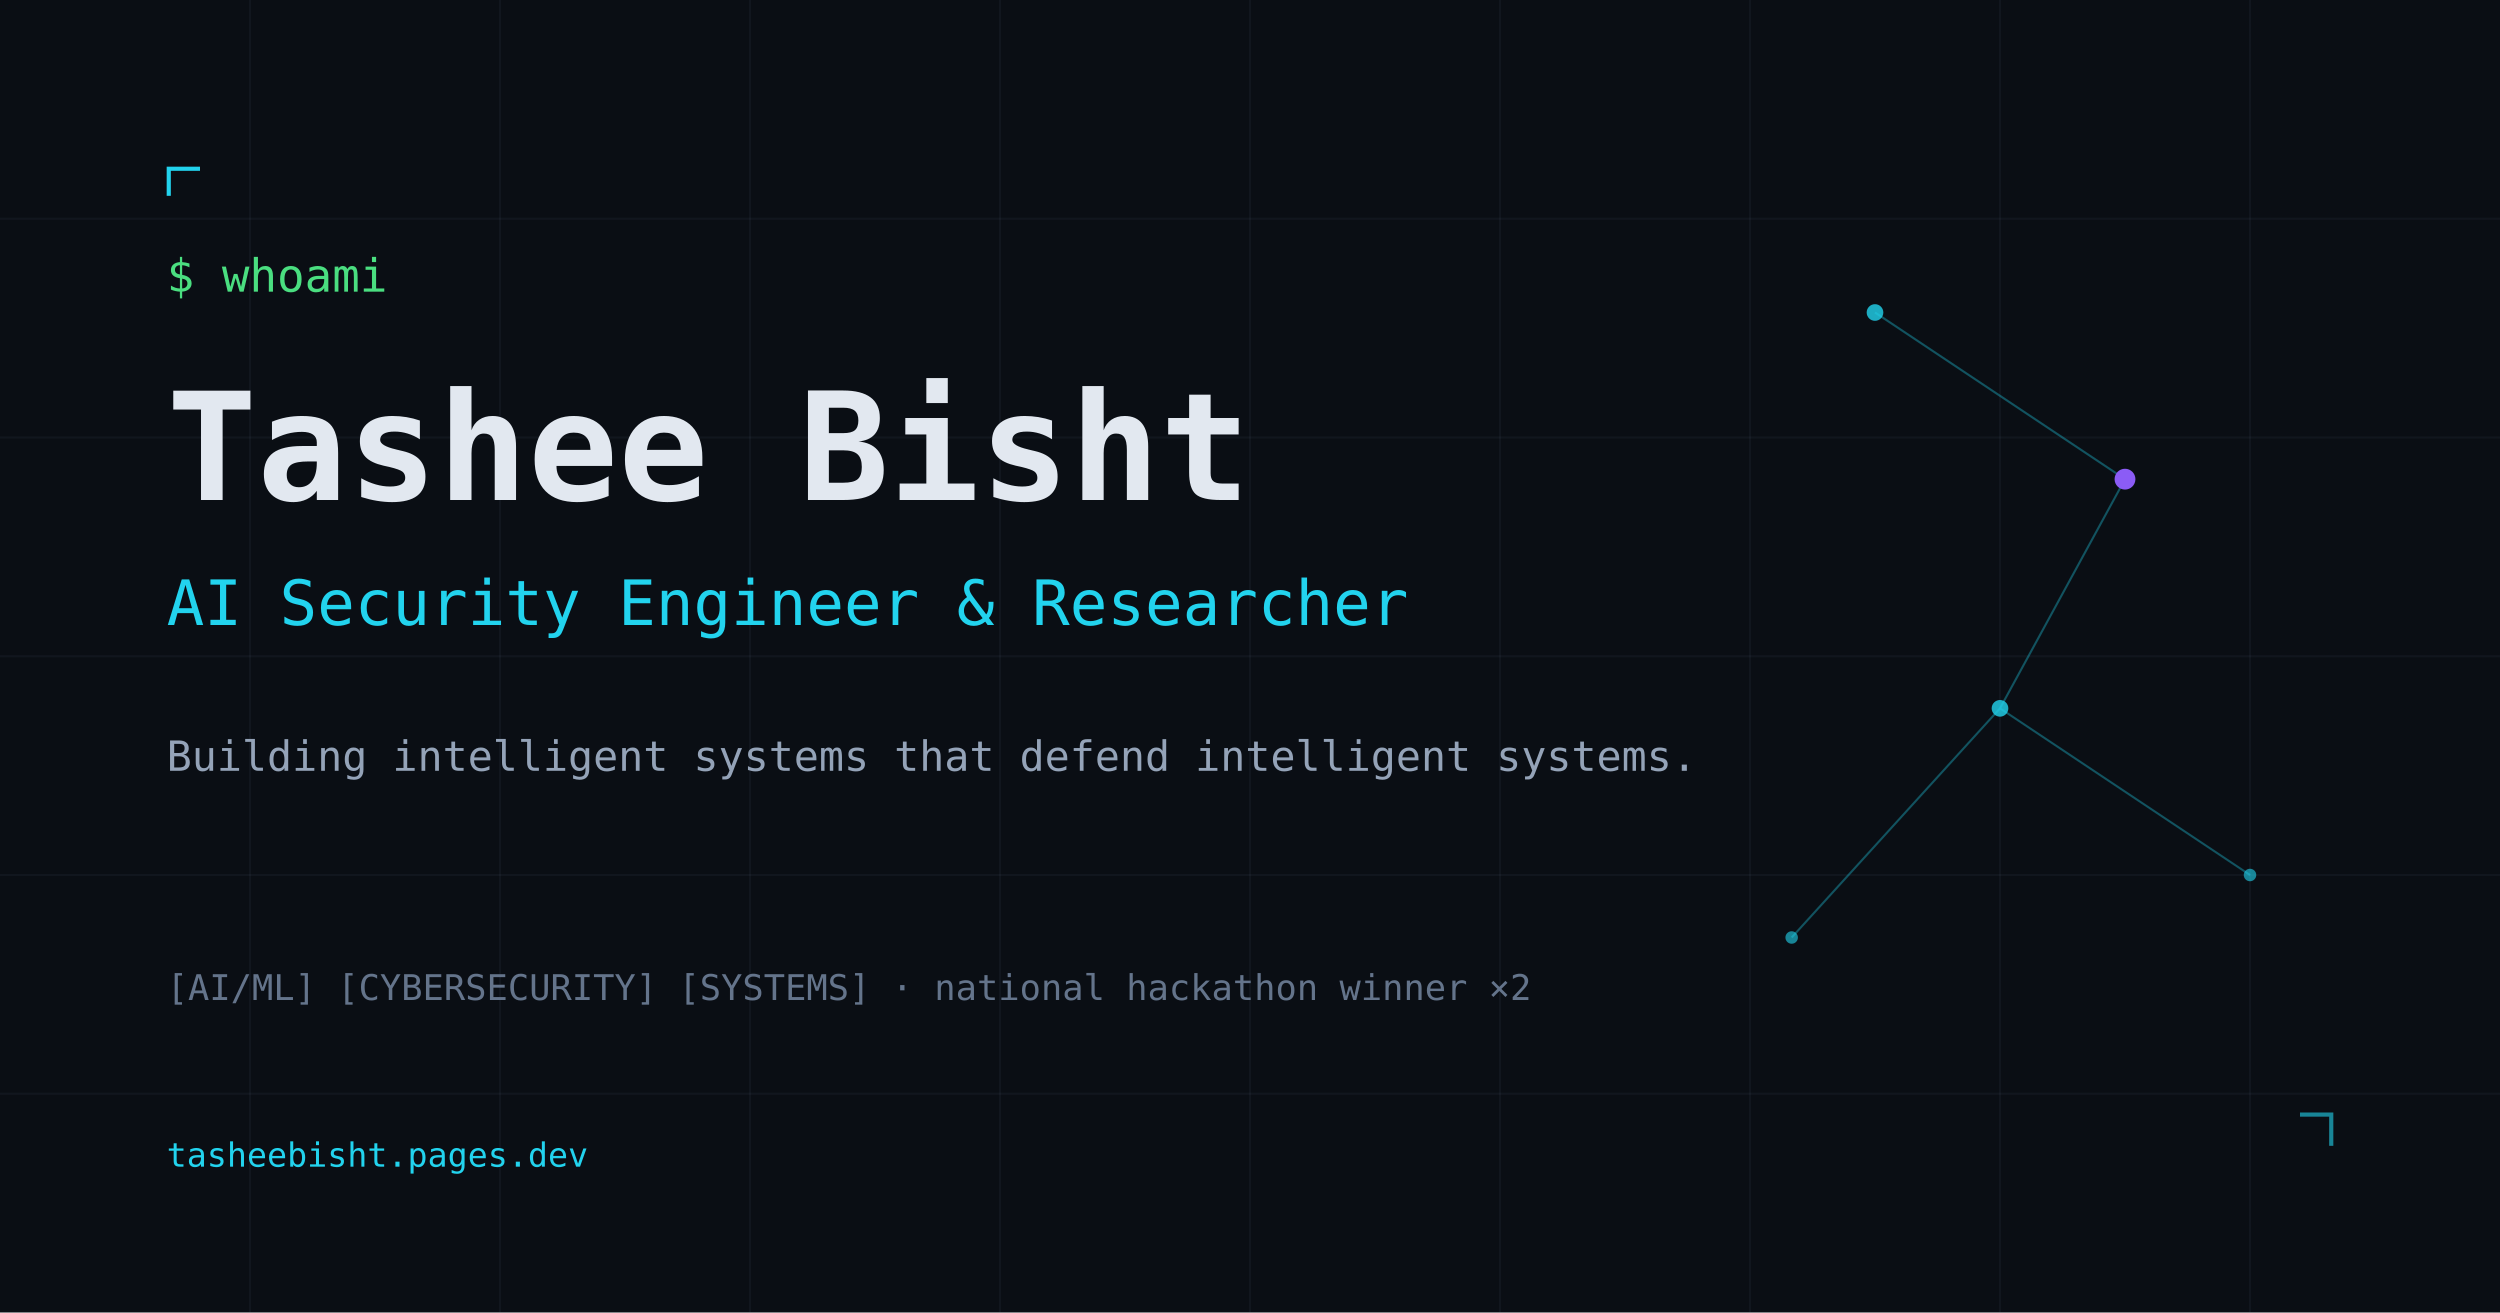
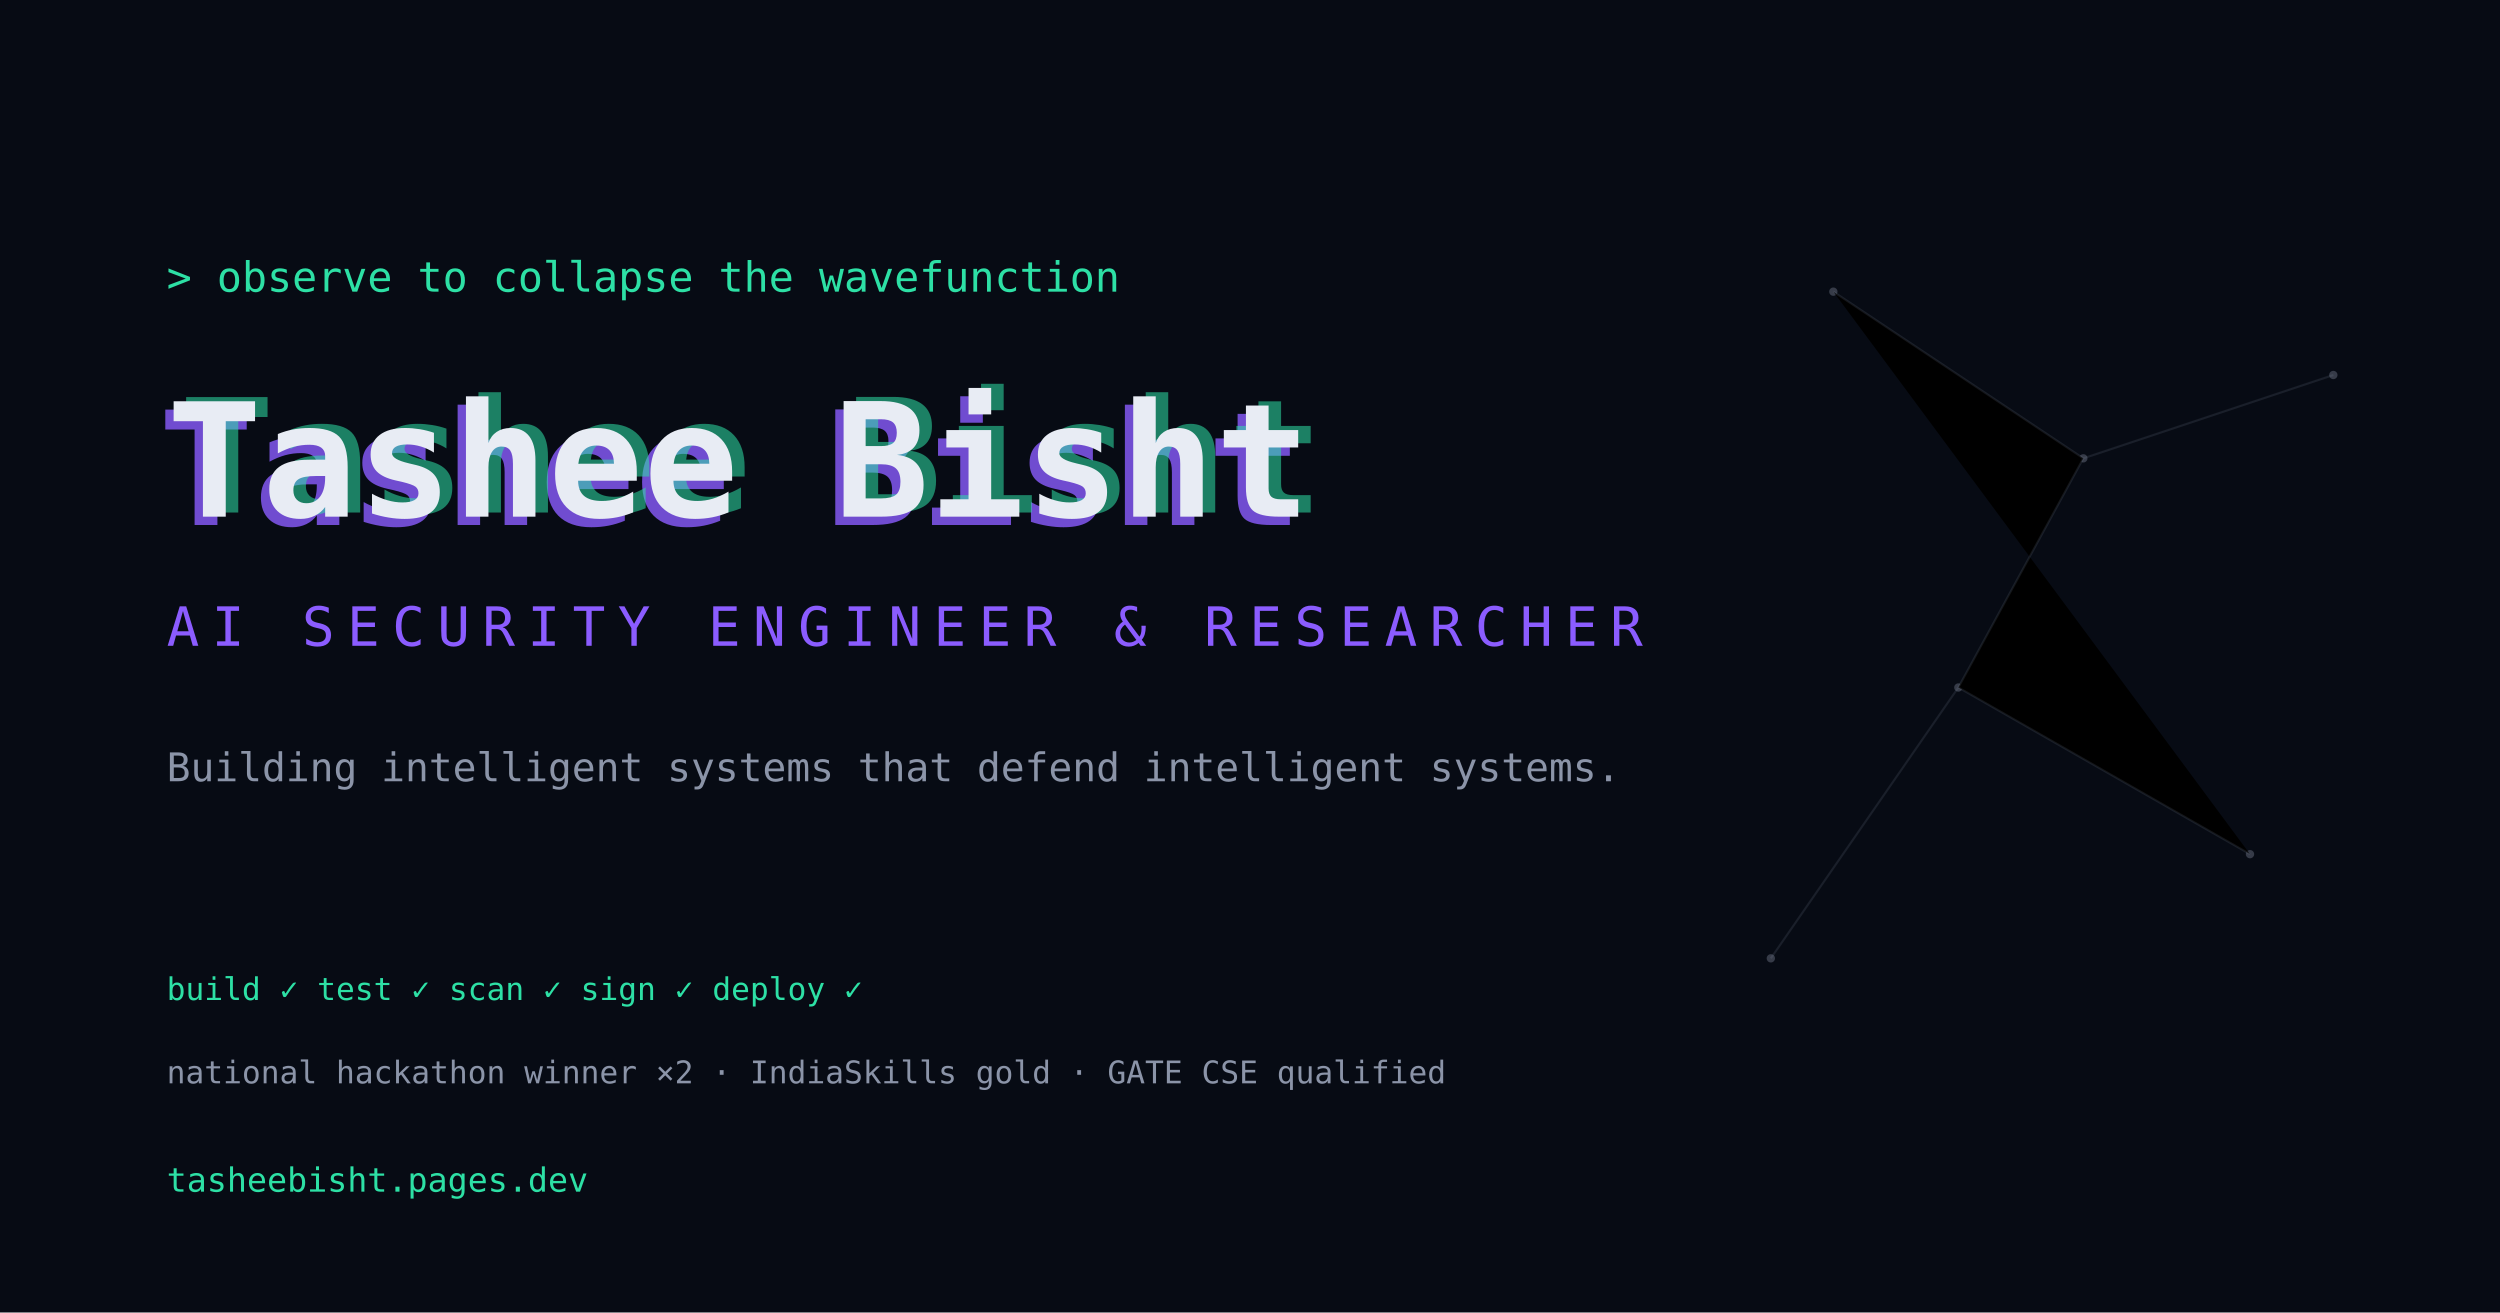
<svg xmlns="http://www.w3.org/2000/svg" width="1200" height="630" viewBox="0 0 1200 630">
-   <rect width="1200" height="630" fill="#0A0E14" />
-   <g stroke="#94A3B8" stroke-opacity="0.06">
-     <path d="M0 105h1200M0 210h1200M0 315h1200M0 420h1200M0 525h1200" />
-     <path d="M120 0v630M240 0v630M360 0v630M480 0v630M600 0v630M720 0v630M840 0v630M960 0v630M1080 0v630" />
+   <rect width="1200" height="630" fill="#070B14" />
+   <g fill="#8B94A8" opacity="0.35">
+     <circle cx="880" cy="140" r="2" />
+     <circle cx="1000" cy="220" r="2" />
+     <circle cx="940" cy="330" r="2" />
+     <circle cx="1080" cy="410" r="2" />
+     <circle cx="850" cy="460" r="2" />
+     <circle cx="1120" cy="180" r="2" />
  </g>
-   <g stroke="#22D3EE" stroke-opacity="0.35" fill="#22D3EE">
-     <circle cx="900" cy="150" r="4" stroke="none" opacity="0.8" />
-     <circle cx="1020" cy="230" r="3" stroke="none" opacity="0.6" />
-     <circle cx="960" cy="340" r="4" stroke="none" opacity="0.8" />
-     <circle cx="1080" cy="420" r="3" stroke="none" opacity="0.6" />
-     <circle cx="860" cy="450" r="3" stroke="none" opacity="0.6" />
-     <path d="M900 150L1020 230L960 340L1080 420M960 340L860 450" fill="none" />
+   <g stroke="#8B94A8" stroke-opacity="0.15">
+     <path d="M880 140L1000 220L940 330L1080 410M940 330L850 460M1000 220L1120 180" />
  </g>
-   <circle cx="1020" cy="230" r="5" fill="#8B5CF6" />
-   <path d="M80 80h16v2H82v12h-2z" fill="#22D3EE" />
-   <text x="80" y="140" font-family="monospace" font-size="22" fill="#4ADE80">$ whoami</text>
-   <text x="80" y="240" font-family="monospace" font-size="72" font-weight="bold" fill="#E2E8F0">Tashee Bisht</text>
-   <text x="80" y="300" font-family="monospace" font-size="30" fill="#22D3EE">AI Security Engineer &amp; Researcher</text>
-   <text x="80" y="370" font-family="monospace" font-size="20" fill="#94A3B8">Building intelligent systems that defend intelligent systems.</text>
-   <text x="80" y="480" font-family="monospace" font-size="17" fill="#64748B">[AI/ML]  [CYBERSECURITY]  [SYSTEMS]  ·  national hackathon winner ×2</text>
-   <text x="80" y="560" font-family="monospace" font-size="16" fill="#22D3EE">tasheebisht.pages.dev</text>
-   <path d="M1104 534h16v16h-2v-14h-14z" fill="#22D3EE" opacity="0.6" />
+   <text x="76" y="252" font-family="monospace" font-size="76" font-weight="bold" fill="#8B5CFF" opacity="0.8">Tashee Bisht</text>
+   <text x="86" y="246" font-family="monospace" font-size="76" font-weight="bold" fill="#2DE0A5" opacity="0.55">Tashee Bisht</text>
+   <text x="80" y="248" font-family="monospace" font-size="76" font-weight="bold" fill="#E8ECF4">Tashee Bisht</text>
+   <text x="80" y="310" font-family="monospace" font-size="26" letter-spacing="6" fill="#8B5CFF">AI SECURITY ENGINEER &amp; RESEARCHER</text>
+   <text x="80" y="375" font-family="monospace" font-size="19" fill="#8B94A8">Building intelligent systems that defend intelligent systems.</text>
+   <text x="80" y="140" font-family="monospace" font-size="20" fill="#2DE0A5">&gt; observe to collapse the wavefunction</text>
+   <g font-family="monospace" font-size="15" fill="#2DE0A5">
+     <text x="80" y="480">build ✓   test ✓   scan ✓   sign ✓   deploy ✓</text>
+   </g>
+   <text x="80" y="520" font-family="monospace" font-size="15" fill="#8B94A8">national hackathon winner ×2 · IndiaSkills gold · GATE CSE qualified</text>
+   <text x="80" y="572" font-family="monospace" font-size="16" fill="#2DE0A5">tasheebisht.pages.dev</text>
</svg>
